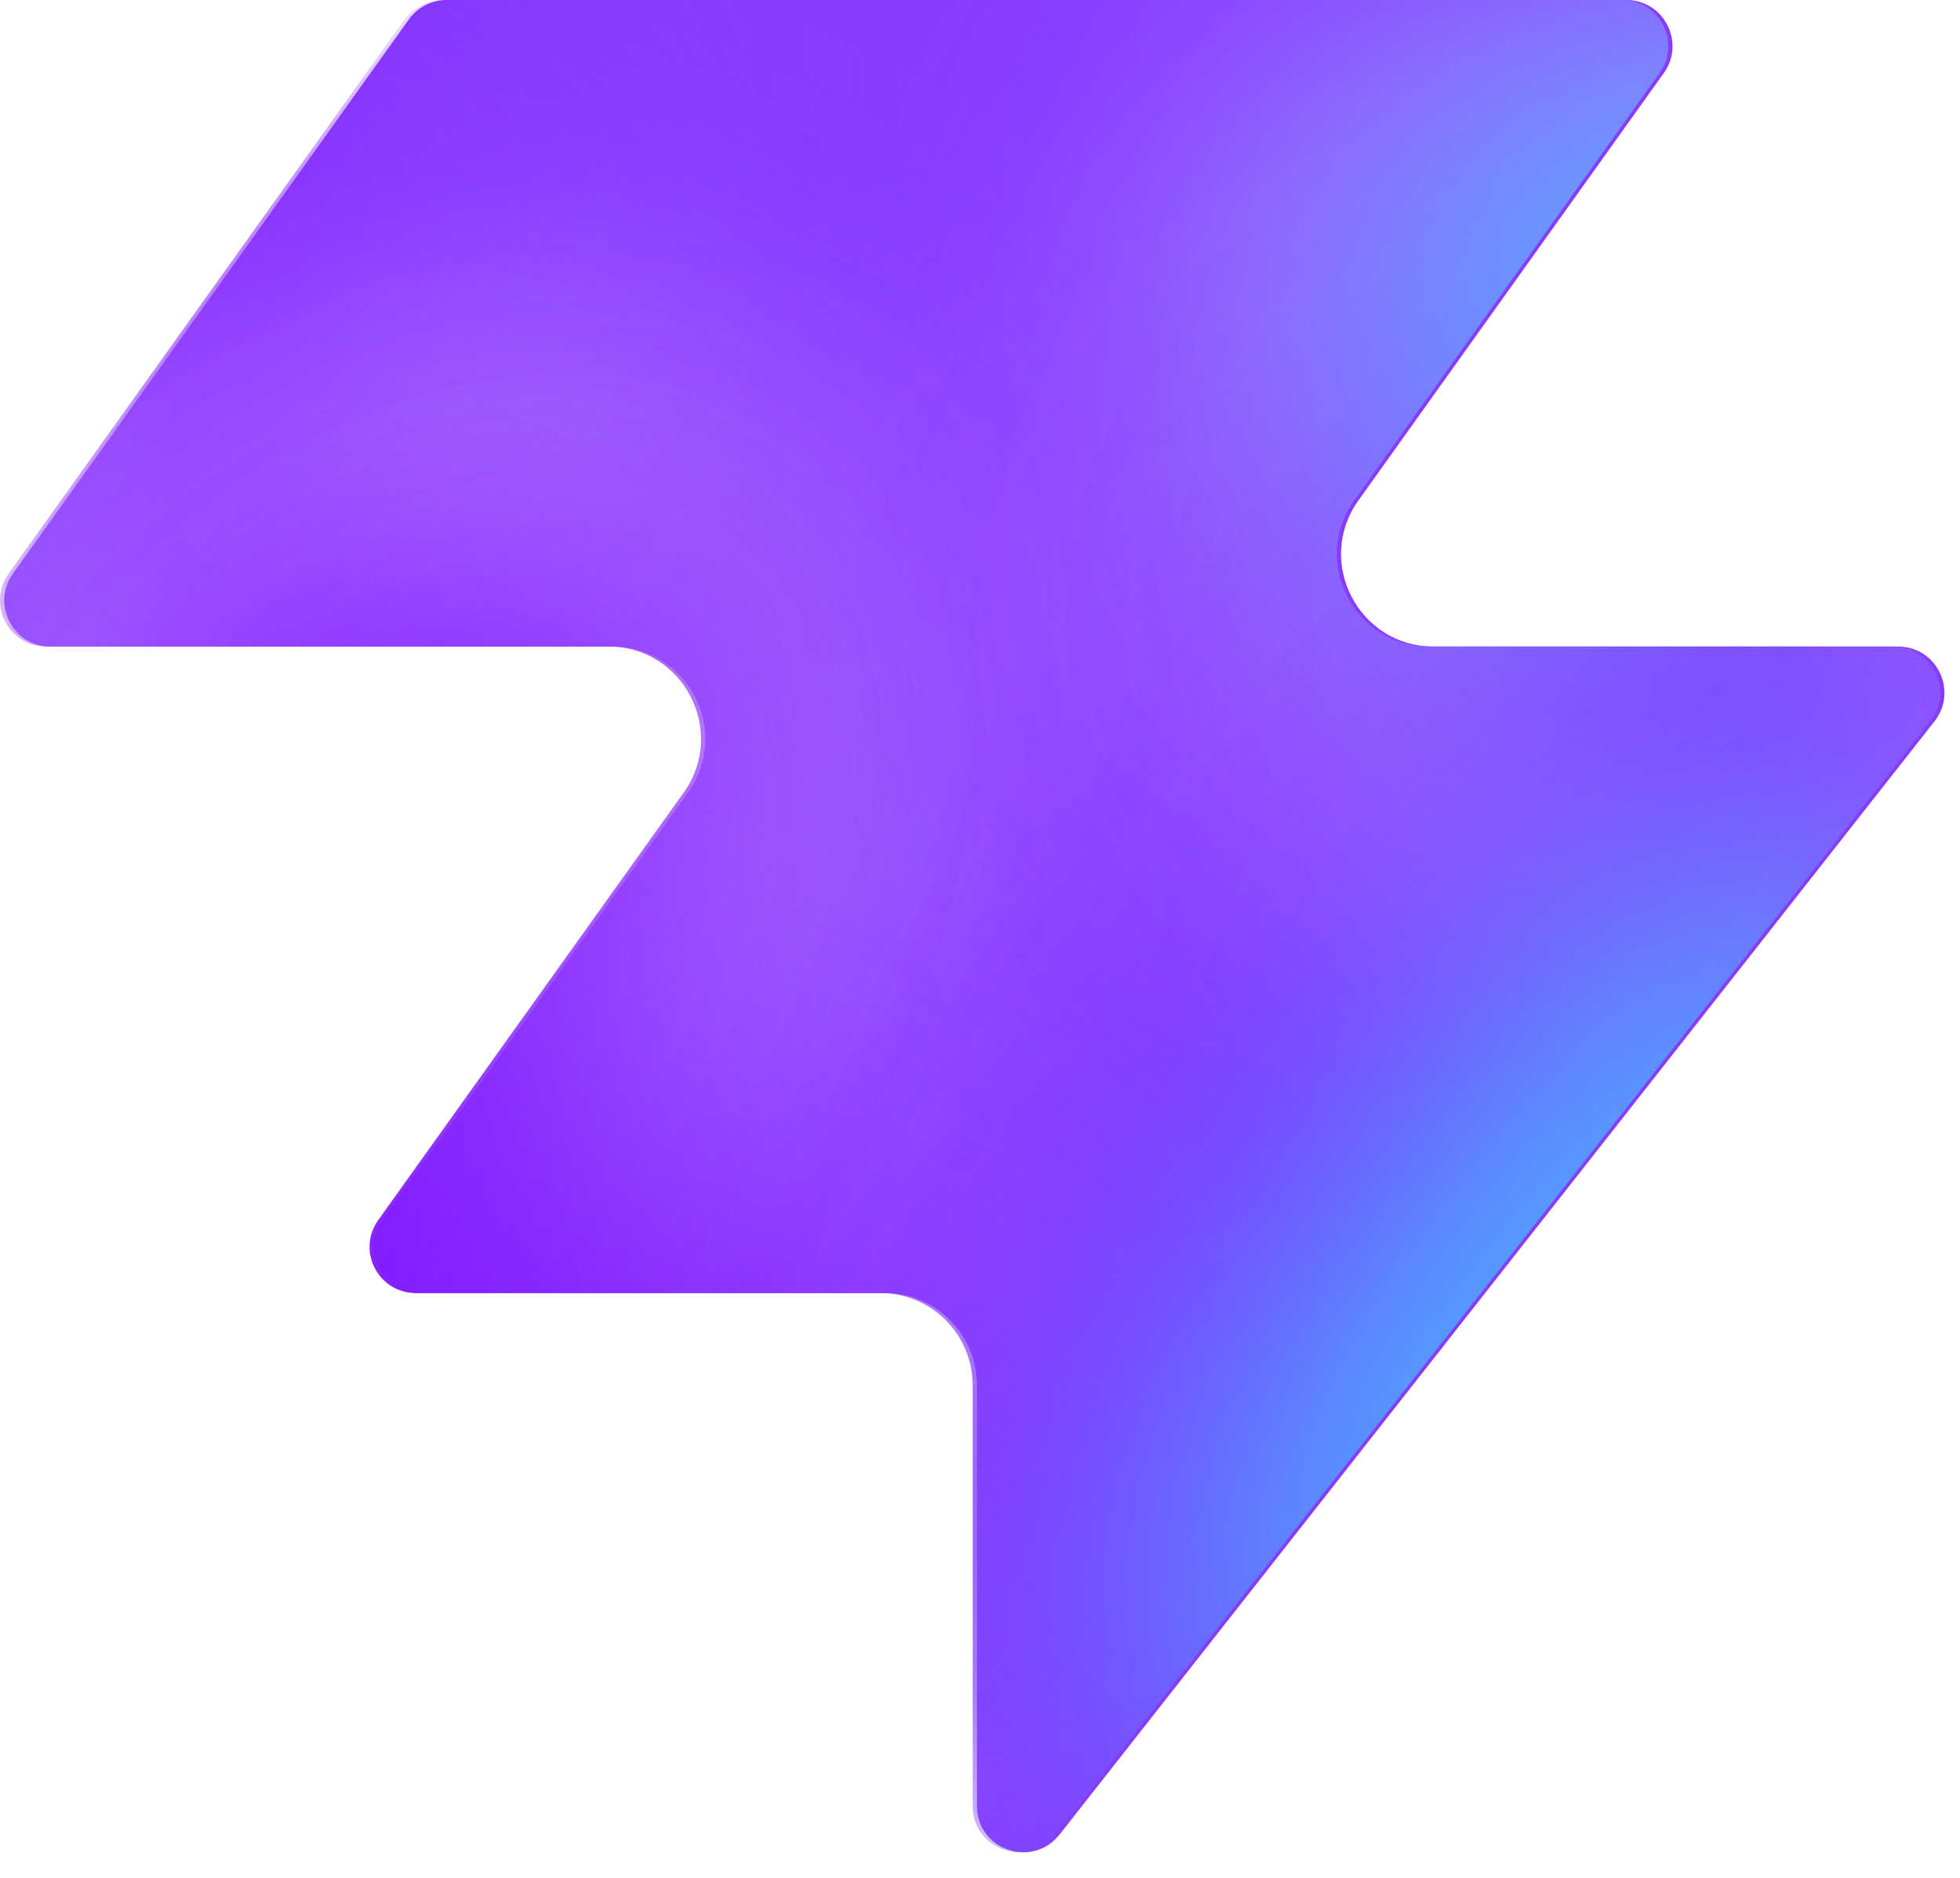
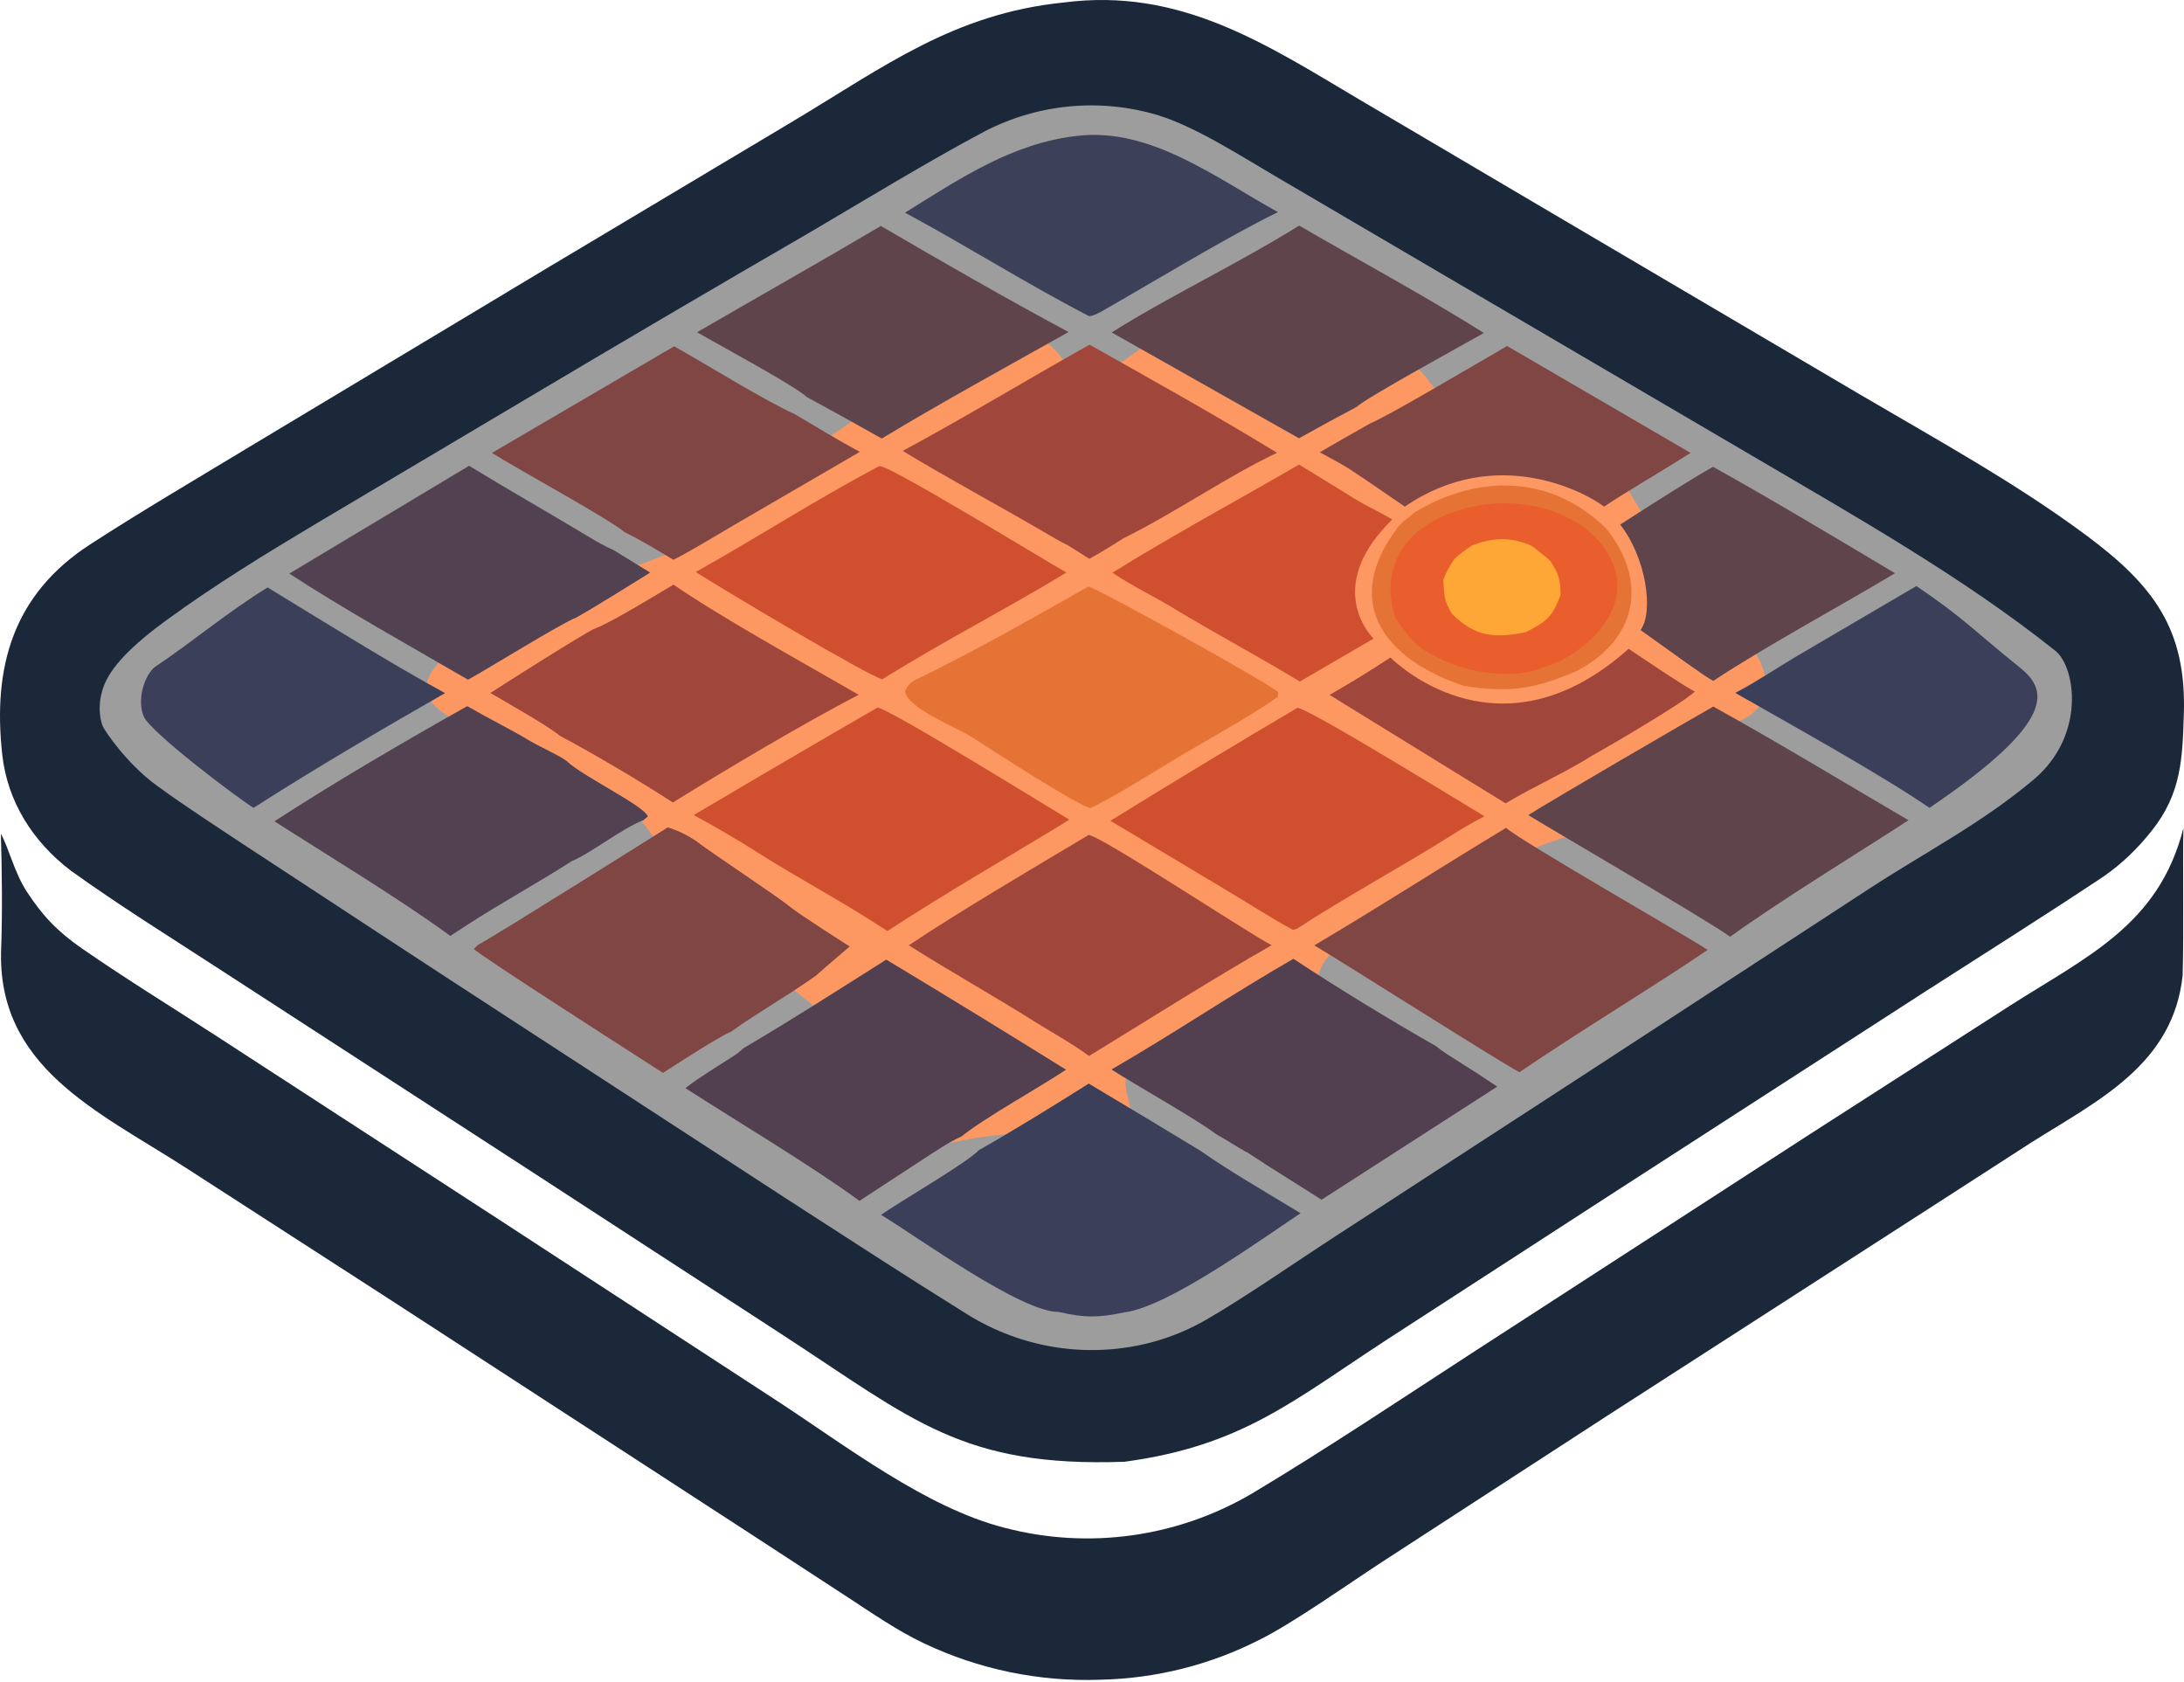
- <svg xmlns="http://www.w3.org/2000/svg" width="48" height="46" fill="none" viewBox="0 0 48 46">
-   <path fill="#863bff" d="M25.946 44.938c-.664.845-2.021.375-2.021-.698V33.937a2.26 2.26 0 0 0-2.262-2.262H10.287c-.92 0-1.456-1.04-.92-1.788l7.48-10.471c1.07-1.497 0-3.578-1.842-3.578H1.237c-.92 0-1.456-1.04-.92-1.788L10.013.474c.214-.297.556-.474.92-.474h28.894c.92 0 1.456 1.04.92 1.788l-7.48 10.471c-1.07 1.498 0 3.579 1.842 3.579h11.377c.943 0 1.473 1.088.89 1.83L25.947 44.94z" style="fill:#863bff;fill:color(display-p3 .525 .23 1);fill-opacity:1" />
-   <mask id="a" width="48" height="46" x="0" y="0" maskUnits="userSpaceOnUse" style="mask-type:alpha">
-     <path fill="#000" d="M25.842 44.938c-.664.844-2.021.375-2.021-.698V33.937a2.26 2.26 0 0 0-2.262-2.262H10.183c-.92 0-1.456-1.04-.92-1.788l7.48-10.471c1.07-1.498 0-3.579-1.842-3.579H1.133c-.92 0-1.456-1.04-.92-1.787L9.91.473c.214-.297.556-.474.92-.474h28.894c.92 0 1.456 1.04.92 1.788l-7.48 10.471c-1.07 1.498 0 3.578 1.842 3.578h11.377c.943 0 1.473 1.088.89 1.832L25.843 44.94z" style="fill:#000;fill-opacity:1" />
-   </mask>
-   <g mask="url(#a)">
-     <g filter="url(#b)">
-       <ellipse cx="5.508" cy="14.704" fill="#ede6ff" rx="5.508" ry="14.704" style="fill:#ede6ff;fill:color(display-p3 .927 .903 1);fill-opacity:1" transform="matrix(.00324 1 1 -.00324 -4.47 31.516)" />
-     </g>
-     <g filter="url(#c)">
-       <ellipse cx="10.399" cy="29.851" fill="#ede6ff" rx="10.399" ry="29.851" style="fill:#ede6ff;fill:color(display-p3 .927 .903 1);fill-opacity:1" transform="matrix(.00324 1 1 -.00324 -39.328 7.883)" />
-     </g>
-     <g filter="url(#d)">
-       <ellipse cx="5.508" cy="30.487" fill="#7e14ff" rx="5.508" ry="30.487" style="fill:#7e14ff;fill:color(display-p3 .492 .077 1);fill-opacity:1" transform="rotate(89.814 -25.913 -14.639)scale(1 -1)" />
-     </g>
-     <g filter="url(#e)">
-       <ellipse cx="5.508" cy="30.599" fill="#7e14ff" rx="5.508" ry="30.599" style="fill:#7e14ff;fill:color(display-p3 .492 .077 1);fill-opacity:1" transform="rotate(89.814 -32.644 -3.334)scale(1 -1)" />
-     </g>
-     <g filter="url(#f)">
-       <ellipse cx="5.508" cy="30.599" fill="#7e14ff" rx="5.508" ry="30.599" style="fill:#7e14ff;fill:color(display-p3 .492 .077 1);fill-opacity:1" transform="matrix(.00324 1 1 -.00324 -34.34 30.47)" />
-     </g>
-     <g filter="url(#g)">
-       <ellipse cx="14.072" cy="22.078" fill="#ede6ff" rx="14.072" ry="22.078" style="fill:#ede6ff;fill:color(display-p3 .927 .903 1);fill-opacity:1" transform="rotate(93.35 24.506 48.493)scale(-1 1)" />
-     </g>
-     <g filter="url(#h)">
-       <ellipse cx="3.47" cy="21.501" fill="#7e14ff" rx="3.47" ry="21.501" style="fill:#7e14ff;fill:color(display-p3 .492 .077 1);fill-opacity:1" transform="rotate(89.009 28.708 47.59)scale(-1 1)" />
-     </g>
-     <g filter="url(#i)">
-       <ellipse cx="3.47" cy="21.501" fill="#7e14ff" rx="3.47" ry="21.501" style="fill:#7e14ff;fill:color(display-p3 .492 .077 1);fill-opacity:1" transform="rotate(89.009 28.708 47.59)scale(-1 1)" />
-     </g>
-     <g filter="url(#j)">
-       <ellipse cx=".387" cy="8.972" fill="#7e14ff" rx="4.407" ry="29.108" style="fill:#7e14ff;fill:color(display-p3 .492 .077 1);fill-opacity:1" transform="rotate(39.51 .387 8.972)" />
-     </g>
-     <g filter="url(#k)">
-       <ellipse cx="47.523" cy="-6.092" fill="#7e14ff" rx="4.407" ry="29.108" style="fill:#7e14ff;fill:color(display-p3 .492 .077 1);fill-opacity:1" transform="rotate(37.892 47.523 -6.092)" />
-     </g>
-     <g filter="url(#l)">
-       <ellipse cx="41.412" cy="6.333" fill="#47bfff" rx="5.971" ry="9.665" style="fill:#47bfff;fill:color(display-p3 .28 .748 1);fill-opacity:1" transform="rotate(37.892 41.412 6.333)" />
-     </g>
-     <g filter="url(#m)">
-       <ellipse cx="-1.879" cy="38.332" fill="#7e14ff" rx="4.407" ry="29.108" style="fill:#7e14ff;fill:color(display-p3 .492 .077 1);fill-opacity:1" transform="rotate(37.892 -1.88 38.332)" />
-     </g>
-     <g filter="url(#n)">
-       <ellipse cx="-1.879" cy="38.332" fill="#7e14ff" rx="4.407" ry="29.108" style="fill:#7e14ff;fill:color(display-p3 .492 .077 1);fill-opacity:1" transform="rotate(37.892 -1.88 38.332)" />
-     </g>
-     <g filter="url(#o)">
-       <ellipse cx="35.651" cy="29.907" fill="#7e14ff" rx="4.407" ry="29.108" style="fill:#7e14ff;fill:color(display-p3 .492 .077 1);fill-opacity:1" transform="rotate(37.892 35.651 29.907)" />
-     </g>
-     <g filter="url(#p)">
-       <ellipse cx="38.418" cy="32.4" fill="#47bfff" rx="5.971" ry="15.297" style="fill:#47bfff;fill:color(display-p3 .28 .748 1);fill-opacity:1" transform="rotate(37.892 38.418 32.4)" />
-     </g>
-   </g>
-   <defs>
-     <filter id="b" width="60.045" height="41.654" x="-19.77" y="16.149" color-interpolation-filters="sRGB" filterUnits="userSpaceOnUse">
-       <feFlood flood-opacity="0" result="BackgroundImageFix" />
-       <feBlend in="SourceGraphic" in2="BackgroundImageFix" result="shape" />
-       <feGaussianBlur result="effect1_foregroundBlur_2002_17158" stdDeviation="7.659" />
-     </filter>
-     <filter id="c" width="90.34" height="51.437" x="-54.613" y="-7.533" color-interpolation-filters="sRGB" filterUnits="userSpaceOnUse">
-       <feFlood flood-opacity="0" result="BackgroundImageFix" />
-       <feBlend in="SourceGraphic" in2="BackgroundImageFix" result="shape" />
-       <feGaussianBlur result="effect1_foregroundBlur_2002_17158" stdDeviation="7.659" />
-     </filter>
-     <filter id="d" width="79.355" height="29.4" x="-49.64" y="2.03" color-interpolation-filters="sRGB" filterUnits="userSpaceOnUse">
-       <feFlood flood-opacity="0" result="BackgroundImageFix" />
-       <feBlend in="SourceGraphic" in2="BackgroundImageFix" result="shape" />
-       <feGaussianBlur result="effect1_foregroundBlur_2002_17158" stdDeviation="4.596" />
-     </filter>
-     <filter id="e" width="79.579" height="29.4" x="-45.045" y="20.029" color-interpolation-filters="sRGB" filterUnits="userSpaceOnUse">
-       <feFlood flood-opacity="0" result="BackgroundImageFix" />
-       <feBlend in="SourceGraphic" in2="BackgroundImageFix" result="shape" />
-       <feGaussianBlur result="effect1_foregroundBlur_2002_17158" stdDeviation="4.596" />
-     </filter>
-     <filter id="f" width="79.579" height="29.4" x="-43.513" y="21.178" color-interpolation-filters="sRGB" filterUnits="userSpaceOnUse">
-       <feFlood flood-opacity="0" result="BackgroundImageFix" />
-       <feBlend in="SourceGraphic" in2="BackgroundImageFix" result="shape" />
-       <feGaussianBlur result="effect1_foregroundBlur_2002_17158" stdDeviation="4.596" />
-     </filter>
-     <filter id="g" width="74.749" height="58.852" x="15.756" y="-17.901" color-interpolation-filters="sRGB" filterUnits="userSpaceOnUse">
-       <feFlood flood-opacity="0" result="BackgroundImageFix" />
-       <feBlend in="SourceGraphic" in2="BackgroundImageFix" result="shape" />
-       <feGaussianBlur result="effect1_foregroundBlur_2002_17158" stdDeviation="7.659" />
-     </filter>
-     <filter id="h" width="61.377" height="25.362" x="23.548" y="2.284" color-interpolation-filters="sRGB" filterUnits="userSpaceOnUse">
-       <feFlood flood-opacity="0" result="BackgroundImageFix" />
-       <feBlend in="SourceGraphic" in2="BackgroundImageFix" result="shape" />
-       <feGaussianBlur result="effect1_foregroundBlur_2002_17158" stdDeviation="4.596" />
-     </filter>
-     <filter id="i" width="61.377" height="25.362" x="23.548" y="2.284" color-interpolation-filters="sRGB" filterUnits="userSpaceOnUse">
-       <feFlood flood-opacity="0" result="BackgroundImageFix" />
-       <feBlend in="SourceGraphic" in2="BackgroundImageFix" result="shape" />
-       <feGaussianBlur result="effect1_foregroundBlur_2002_17158" stdDeviation="4.596" />
-     </filter>
-     <filter id="j" width="56.045" height="63.649" x="-27.636" y="-22.853" color-interpolation-filters="sRGB" filterUnits="userSpaceOnUse">
-       <feFlood flood-opacity="0" result="BackgroundImageFix" />
-       <feBlend in="SourceGraphic" in2="BackgroundImageFix" result="shape" />
-       <feGaussianBlur result="effect1_foregroundBlur_2002_17158" stdDeviation="4.596" />
-     </filter>
-     <filter id="k" width="54.814" height="64.646" x="20.116" y="-38.415" color-interpolation-filters="sRGB" filterUnits="userSpaceOnUse">
-       <feFlood flood-opacity="0" result="BackgroundImageFix" />
-       <feBlend in="SourceGraphic" in2="BackgroundImageFix" result="shape" />
-       <feGaussianBlur result="effect1_foregroundBlur_2002_17158" stdDeviation="4.596" />
-     </filter>
-     <filter id="l" width="33.541" height="35.313" x="24.641" y="-11.323" color-interpolation-filters="sRGB" filterUnits="userSpaceOnUse">
-       <feFlood flood-opacity="0" result="BackgroundImageFix" />
-       <feBlend in="SourceGraphic" in2="BackgroundImageFix" result="shape" />
-       <feGaussianBlur result="effect1_foregroundBlur_2002_17158" stdDeviation="4.596" />
-     </filter>
-     <filter id="m" width="54.814" height="64.646" x="-29.286" y="6.009" color-interpolation-filters="sRGB" filterUnits="userSpaceOnUse">
-       <feFlood flood-opacity="0" result="BackgroundImageFix" />
-       <feBlend in="SourceGraphic" in2="BackgroundImageFix" result="shape" />
-       <feGaussianBlur result="effect1_foregroundBlur_2002_17158" stdDeviation="4.596" />
-     </filter>
-     <filter id="n" width="54.814" height="64.646" x="-29.286" y="6.009" color-interpolation-filters="sRGB" filterUnits="userSpaceOnUse">
-       <feFlood flood-opacity="0" result="BackgroundImageFix" />
-       <feBlend in="SourceGraphic" in2="BackgroundImageFix" result="shape" />
-       <feGaussianBlur result="effect1_foregroundBlur_2002_17158" stdDeviation="4.596" />
-     </filter>
-     <filter id="o" width="54.814" height="64.646" x="8.244" y="-2.416" color-interpolation-filters="sRGB" filterUnits="userSpaceOnUse">
-       <feFlood flood-opacity="0" result="BackgroundImageFix" />
-       <feBlend in="SourceGraphic" in2="BackgroundImageFix" result="shape" />
-       <feGaussianBlur result="effect1_foregroundBlur_2002_17158" stdDeviation="4.596" />
-     </filter>
-     <filter id="p" width="39.409" height="43.623" x="18.713" y="10.588" color-interpolation-filters="sRGB" filterUnits="userSpaceOnUse">
-       <feFlood flood-opacity="0" result="BackgroundImageFix" />
-       <feBlend in="SourceGraphic" in2="BackgroundImageFix" result="shape" />
-       <feGaussianBlur result="effect1_foregroundBlur_2002_17158" stdDeviation="4.596" />
-     </filter>
-   </defs>
+ <svg xmlns="http://www.w3.org/2000/svg" width="800" height="616" viewBox="0 0 800 616" fill="none">
+   <path d="M389.662 0.911C432.278 -4.626 463.511 16.051 497.903 36.432L569.013 78.355L682.09 144.932C710.02 161.326 738.583 177.018 764.216 196.073C788.82 214.362 800.942 230.377 799.943 261.533C799.417 277.981 799.073 290.711 787.935 304.56C782.785 310.963 777.559 316.028 770.823 320.807C749.393 335.06 727.566 348.81 705.885 362.709L592.159 436.113L508.5 490.297C473.521 513.077 454.921 529.541 411.87 535.346C352.509 537.421 334.368 519.92 287.181 489.206L192.73 427.783L81.371 355.569C63.03 343.637 43.363 331.422 25.861 318.799C11.989 308.215 2.724 293.583 0.818 276.321C-2.73 244.191 4.777 217.696 32.971 199.413C51.181 187.606 70.674 176.157 89.553 164.741L201.031 97.806L290.378 44.464C323.939 24.385 349.369 5 389.662 0.911Z" fill="#1A283A" />
+   <path d="M60.928 227.158C48.321 236.355 40.264 244.463 37.772 251.939C35.28 259.415 37.149 265.021 37.772 266.267C38.395 267.513 46.197 279.557 57.503 287.762C68.206 295.529 79.267 302.693 90.295 309.979L160.513 356.005L287.104 438.385C309.445 452.816 331.753 467.334 354.344 481.371C374.538 493.921 398.909 497.674 421.918 491.571C429.013 489.672 435.818 486.834 442.15 483.133C456.073 475.108 475.13 461.856 489.137 452.785L586.544 389.48L684.477 325.611C704.977 312.213 725.536 301.777 744.848 285.58C764.16 269.382 760.276 244.252 752.93 238.387C719.209 211.457 679.046 188.796 641.961 166.997L521.11 96.179L466.898 64.378C454.364 57.027 438.045 46.529 424.542 42.309C403.326 35.824 380.412 37.901 360.709 48.098C340.225 58.937 316.689 73.347 296.609 85.13C261.694 105.366 226.894 125.798 192.208 146.424L116.363 191.431C97.277 202.838 78.928 214.026 60.928 227.158Z" fill="#9D9D9D" />
+   <path d="M298.634 368.79C271.866 346.964 243.587 330.005 232.14 343.516C238.303 321.69 250.577 322.334 237.746 304.269C218.849 277.661 197.073 282.953 163.612 261.906C130.152 240.86 220.46 212.701 243.353 203.347C266.247 193.993 291.739 162.141 343.541 136.065C388.448 113.46 382.666 128.27 394.113 136.065C405.56 143.86 411.341 126.365 436.876 118.57C462.412 110.775 508.199 117.791 524.049 140.396C539.898 163.002 589.208 167.679 589.208 167.679L610.909 203.347C610.909 203.347 598.713 231.227 623.368 228.889C643.333 226.995 658.634 258.781 634.115 265.021C617.97 269.13 604.177 285.579 634.115 290.84C672.368 297.562 564.287 293.49 540.512 325.45C535.229 340.26 512.602 332.933 490.589 346.964C468.576 360.995 504.193 388.06 445.197 386.501C386.202 384.942 429 408.305 407.819 416.404C382.434 426.11 400.775 406.986 343.541 419.458C286.306 431.93 332.094 396.073 298.634 368.79Z" fill="#FD9862" />
+   <path d="M739.864 244.463C723.714 231.523 719.144 226.195 701.964 214.62L658.387 240.175C650.803 244.672 643.403 249.698 635.629 253.762C655.427 265.059 688.506 283.368 706.77 295.854C754.193 263.775 749.832 252.449 739.864 244.463Z" fill="#3C3F59" />
+   <path d="M98.028 215.14C83.464 224.073 70.745 234.9 56.461 244.463C52.362 248.326 50.231 256.922 52.723 262.529C55.215 268.136 85.659 291.289 92.872 295.865C113.77 282.406 141.318 266.219 163.037 253.835C144.472 243.819 116.44 226.366 98.028 215.14Z" fill="#3C3F59" />
+   <path d="M694.159 209.93C672.561 197.078 649.369 183.142 627.474 170.959C620.114 175.113 606.483 183.688 593.465 192.123C602.81 203.97 605.925 223.793 600.941 230.758C613.459 239.657 624.648 247.911 627.573 249.366C646.92 236.584 673.622 222.242 694.159 209.93Z" fill="#60444B" />
+   <path d="M596.58 237.61C596.58 237.61 620.223 253.602 620.866 253.195C620.87 253.192 620.873 253.188 620.876 253.185C620.874 253.189 620.871 253.192 620.866 253.195C617.125 257.142 588.348 273.912 583.149 276.752C573.956 282.648 561.811 288.026 551.496 294.214L487.031 254.502C494.592 250.162 502.022 245.596 509.308 240.808C513.101 244.463 550.48 278.727 596.58 237.61Z" fill="#A1463A" />
+   <path d="M398.794 396.845C412.488 404.986 426.137 413.196 439.755 421.475C450.26 428.88 465.296 437.556 476.397 444.317C461.634 454.135 427.647 478.708 412 480.593C402.365 482.637 397.208 482.653 387.725 480.463C374.08 480.524 336.965 453.617 322.734 444.897C330.036 439.826 354.176 425.868 358.618 421.182C370.212 414.667 387.29 404.146 398.794 396.845Z" fill="#3C3F59" />
+   <path d="M473.787 351.142C489.58 361.567 509.514 373.758 526 383.12C528.617 385.273 531.013 386.69 533.858 388.487C538.779 391.551 543.639 394.707 548.437 397.953L484.094 439.372C475.214 433.687 465.769 427.957 457.072 422.163C454.288 420.804 448.879 417.199 445.43 415.348C438.694 410.149 416.051 397.408 407.133 391.678C429.57 378.737 451.381 363.991 473.787 351.142Z" fill="#524050" />
+   <path d="M324.637 351.44C346.688 364.717 368.64 378.156 390.494 391.758C380.054 398.665 360.892 409.244 352.222 416.18C347.527 418.266 342.498 421.744 338.11 424.576L314.814 439.784C297.285 426.952 269.915 410.635 251.069 398.517C255.671 394.85 263.658 390.008 268.802 386.679C270.298 385.71 271.045 385.012 272.398 383.838C289.692 373.72 307.63 362.155 324.637 351.44Z" fill="#524050" />
+   <path d="M171.136 258.611C179.087 263.18 188.349 267.841 192.892 270.628C197.436 273.415 204.805 276.583 207.563 278.712C213.065 284.12 235.793 294.961 237.312 298.991L235.681 300.394C228.19 303.14 216.386 312.516 209.514 315.335C196.929 323.402 183.008 330.989 170.893 338.895L164.947 342.772C146.849 329.447 120.025 313.286 100.531 300.788C122.672 286.403 148.038 271.611 171.136 258.611Z" fill="#524150" />
+   <path d="M255.813 308.629C250.546 304.643 244.599 303.023 244.599 303.023C244.599 303.023 182.188 342.247 175.193 345.99L173.538 347.5C174.555 349.195 235.686 388.308 242.85 392.924C247.903 389.692 262.764 379.985 267.749 377.854C277.804 370.63 288.97 364.449 298.914 357.266C303.159 353.484 311.258 346.631 311.258 346.631C311.258 346.631 292.568 334.794 288.831 331.679C285.093 328.565 261.08 312.616 255.813 308.629Z" fill="#804644" />
+   <path d="M246.684 214.113C265.514 226.962 294.407 242.802 314.519 254.443C293.207 265.59 267.168 281.104 246.452 293.896C235.102 286.461 217.225 275.915 205.153 269.508C200.551 265.704 185.636 257.329 179.623 253.792C183.682 251.109 215.768 230.802 217.713 230.303C224.035 227.911 240.237 217.938 246.684 214.113Z" fill="#A1463A" />
+   <path d="M475.878 82.61C497.086 94.943 523.216 109.08 543.547 121.952C537.062 125.643 499.665 146.094 497.147 148.906C489.999 152.694 482.889 156.564 475.817 160.513L407.201 121.747C428.441 108.377 453.983 96.319 475.878 82.61Z" fill="#60444B" />
+   <path d="M322.658 82.75C344.518 95.526 369.243 109.733 391.417 121.602C369.461 133.959 344.406 147.629 323.005 160.602C313.835 155.441 304.626 150.347 295.38 145.324C292.426 142.004 261.395 125.237 255.341 121.672C277.657 108.721 300.552 95.849 322.658 82.75Z" fill="#60444B" />
+   <path d="M246.955 126.814C258.802 133.513 279.847 146.544 291.233 151.739C299.097 156.417 306.891 161.136 314.94 165.492L268.466 192.527C262.249 196.134 252.893 201.925 246.662 205.011C240.515 201.302 235.22 198.063 228.751 194.885C223.568 190.295 188.977 171.46 180.197 165.878L246.955 126.814Z" fill="#804644" />
+   <path d="M493.424 180.932L475.847 170.133C453.914 182.898 428.608 196.542 407.499 209.742C415.075 214.839 422.253 218.124 429.798 222.709C444.851 231.855 461.199 240.503 476.122 249.612C482.858 245.662 503.134 233.873 503.134 233.873C500.019 230.758 486.313 213.314 509.986 190.264C503.982 186.691 499.428 184.91 493.424 180.932Z" fill="#CF4F2F" />
+   <path d="M552.015 126.695C549.742 128.098 547.438 129.459 545.103 130.776C536.864 135.46 509.415 151.852 501.671 155.189C495.568 158.633 489.488 162.118 483.431 165.64C486.368 167.285 491.426 169.914 494.126 171.637C501.833 176.73 508.542 181.429 514.582 185.539C548.611 162.23 581.629 180.92 587.559 185.539C596.546 179.603 609.53 172.051 619.265 165.87L552.015 126.695Z" fill="#804644" />
+   <path d="M625.536 347.887C617.312 342.483 557.775 308.488 551.672 303.187C528.198 317.34 504.998 332.291 481.417 346.225C487.71 349.78 553.152 391.298 556.6 392.661C579.152 377.291 602.901 363.148 625.536 347.887Z" fill="#804644" />
+   <path d="M398.688 214.813C402.517 215.737 464.396 249.962 468.226 253.503L468.028 255.195C462.306 259.644 443.508 270.346 435.978 274.715C425.954 280.524 409.307 291.307 399.511 295.899C395.483 295.579 361.993 273.823 356.295 270.121C350.697 266.485 332.169 259.426 331.488 253.084C332.3 251.431 333.347 249.95 335.044 249.131C356.801 238.627 377.644 226.676 398.688 214.813Z" fill="#E57336" />
+   <path d="M321.384 259.165C324.368 258.719 383.636 295.365 391.707 300.207C370.329 313.328 345.577 327.475 325.052 340.995C309.801 330.835 292.928 321.99 277.408 312.141C270.023 307.455 261.806 302.63 254.117 298.51C276.466 285.27 298.889 272.155 321.384 259.165Z" fill="#CF4F2F" />
+   <path d="M475.313 259.184C480.898 260.368 534.377 293.353 543.768 298.943C539.763 301.007 535.659 303.396 531.844 305.804C513.252 317.548 493.44 328.154 475.046 340.153L473.673 340.555C466.792 336.926 457.828 331.156 450.916 327.028L406.759 300.601C429.463 286.553 452.319 272.746 475.313 259.184Z" fill="#CF4F2F" />
+   <path d="M398.794 305.784C403.776 306.426 457.072 341.646 465.8 346.17C443.874 358.662 420.545 373.541 398.901 386.744C393.698 382.75 385.161 378.026 379.38 374.388C364.1 364.771 348.139 355.833 332.878 346.202C351.121 333.992 379.621 317.199 398.794 305.784Z" fill="#A1463A" />
+   <path d="M330.665 165.133C353.496 152.824 376.347 139.005 399.084 126.226C421.796 139.013 445.598 152.244 467.768 165.83C449.893 174.279 430.035 188.008 411.687 197.052C407.484 199.667 403.379 202.27 399.038 204.659L391.226 199.732C388.442 198.442 384.91 196.295 382.178 194.701C365.132 184.761 347.531 175.344 330.665 165.133Z" fill="#A1463A" />
+   <path d="M321.802 170.841C321.943 170.797 322.079 170.722 322.227 170.708C325.814 170.365 382.537 205.139 390.616 209.681C368.848 222.927 345.393 234.883 323.223 248.76C318.301 247.804 262.487 214.437 254.846 209.494C277.134 197.017 299.084 182.873 321.802 170.841Z" fill="#CF4F2F" />
+   <path d="M699.095 300.398C674.987 286.286 652.253 272.453 627.581 258.76C618.716 263.781 568.349 293.061 559.812 298.51C566.381 302.643 627.718 338.369 633.73 343.081C652.467 329.576 679.191 313.315 699.095 300.398Z" fill="#60444B" />
+   <path d="M171.832 170.575C186.051 179.294 200.575 187.519 214.868 196.116C218.083 198.049 221.311 199.945 224.751 201.454L238.153 209.706C229.433 215.055 219.88 221.184 211.054 226.185C206.422 227.797 178.822 244.857 171.442 248.932C151.283 237.219 125.146 222.635 105.985 210.064L171.832 170.575Z" fill="#524150" />
+   <path d="M394.827 49.74C421.338 46.666 445.255 65.009 468.104 77.696C450.191 86.345 421.323 103.929 403.044 114.32C402.365 114.68 399.496 116.086 398.787 115.717C375.956 103.884 354.172 90.082 331.505 77.889C352.046 65.137 371.046 52.32 394.827 49.74Z" fill="#3C4059" />
+   <path d="M0.323 305.406C3.006 309.948 5.279 319.581 9.726 326.412C15.582 335.405 21.02 341.112 29.984 347.334C46.231 358.613 63.505 369.173 80.11 379.961L183.209 446.918L284.876 513.192C309.884 529.541 339.252 552.191 367.949 559.507C398.642 567.579 431.294 563.055 458.644 546.95C485.315 531.005 513.184 512.398 539.382 495.386L663.101 415.284L735.516 368.782C764.254 350.335 790.75 338.937 799.768 303.319C799.501 321.284 799.973 339.207 799.508 357.226C795.999 389.972 768.466 402.99 743.923 418.507L712.476 438.794L588.81 518.44L506.234 572.042C494.157 579.915 473.864 594.28 461.635 600.399C443.447 609.706 423.375 614.757 402.937 615.169C380.627 615.962 358.452 611.362 338.293 601.764C328.842 597.294 319.344 590.733 310.531 584.965L274.622 561.544L144.563 477.045L67.601 427.374C35.393 406.768 -1.214 390.584 0.417 347.451C0.923 334.085 0.704 318.783 0.323 305.406Z" fill="#1A283A" />
+   <path d="M518.115 187.709C541.617 173.454 568.316 173.881 588.389 193.612C603.815 212.848 599.806 234.269 577.247 245.882C562.154 252.334 552.882 253.768 536.405 251.23C506.596 241.428 491.003 220.057 512.512 192.495C513.94 190.999 516.419 189.089 518.115 187.709Z" fill="#E57336" />
+   <path d="M591.305 207.815C584.793 188.563 556.971 178.937 532.701 187.431C508.43 195.924 506.741 214.625 511.431 226.776C515.447 232.471 519.065 237.591 526.017 240.467C536.564 246.316 554.433 249.351 565.742 244.184C574.593 242.475 597.816 227.068 591.305 207.815Z" fill="#FF0000" fill-opacity="0.19" />
+   <path d="M539.058 199.828C546.119 197.036 552.621 196.49 559.849 199.397C560.313 199.584 560.769 199.781 561.226 199.986C563.422 201.714 565.887 203.553 567.888 205.452C571.056 210.45 571.614 212.12 571.628 217.957C568.54 226.143 566.547 227.512 558.986 231.495C547.547 233.856 540.334 233.257 531.888 224.831C528.829 219.961 529.054 218.035 528.663 212.417C530.004 208.905 530.685 207.887 532.773 204.685C534.817 202.705 536.724 201.471 539.058 199.828Z" fill="#FEA636" />
</svg>
